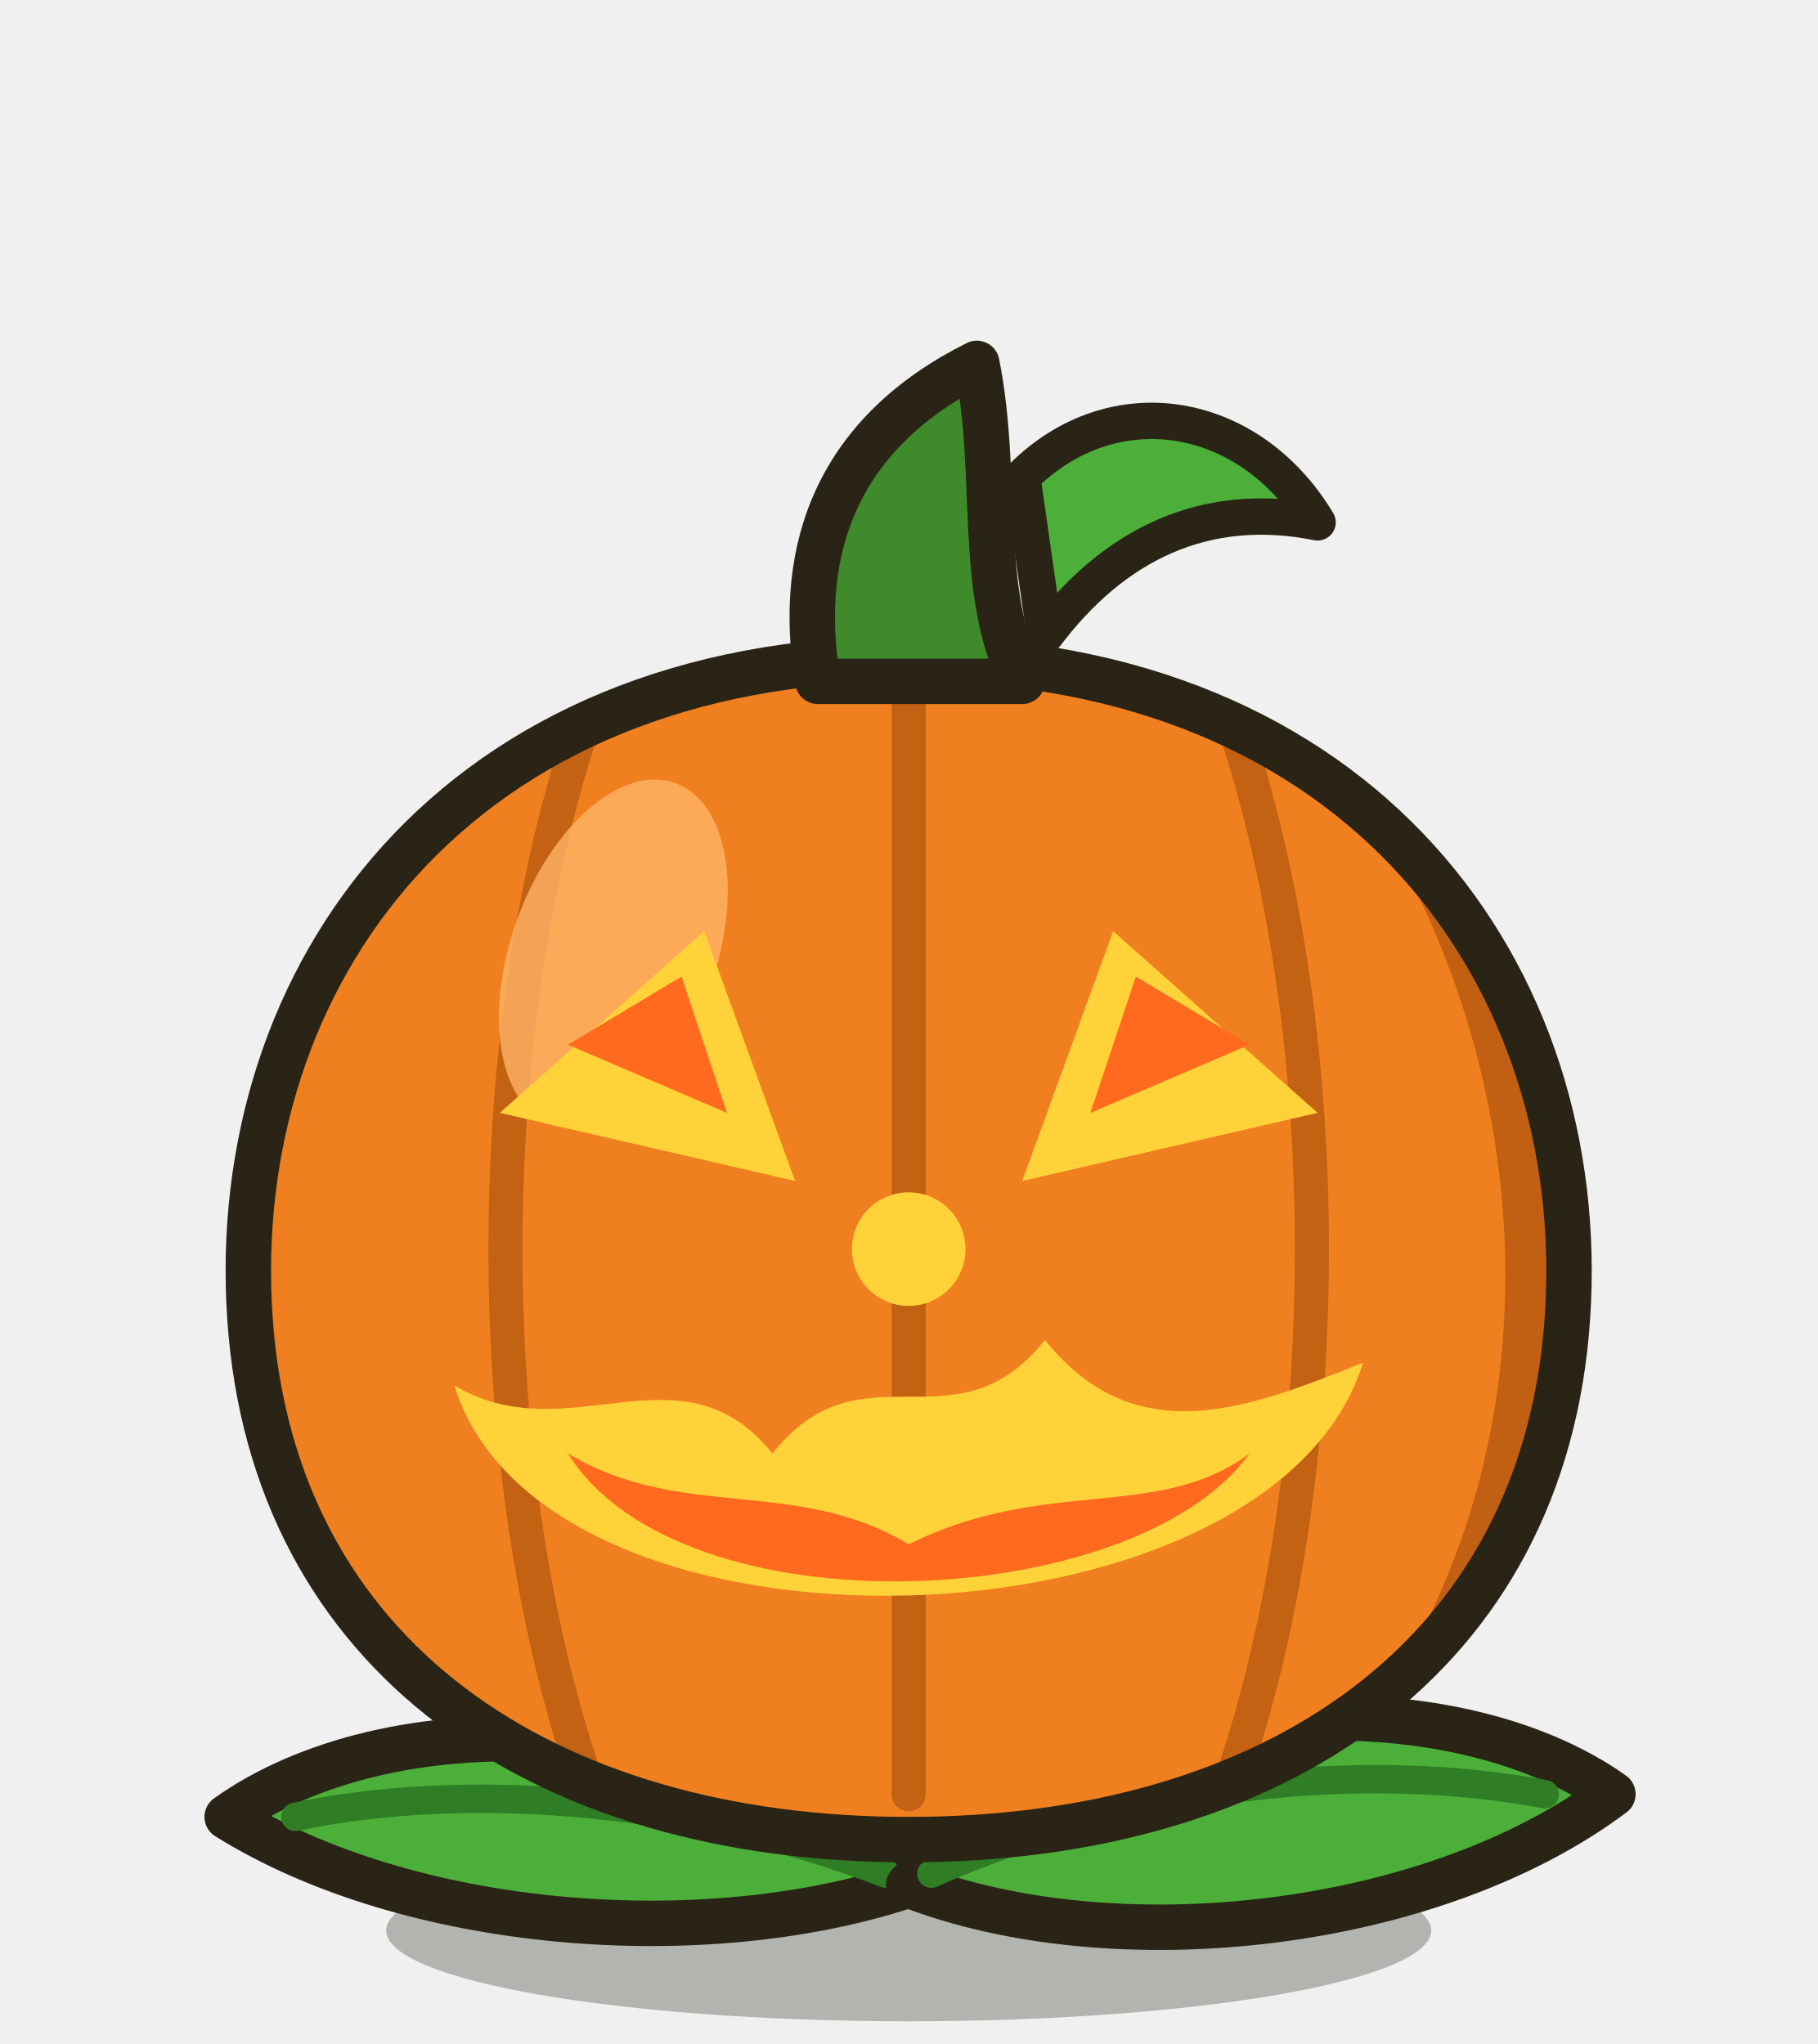
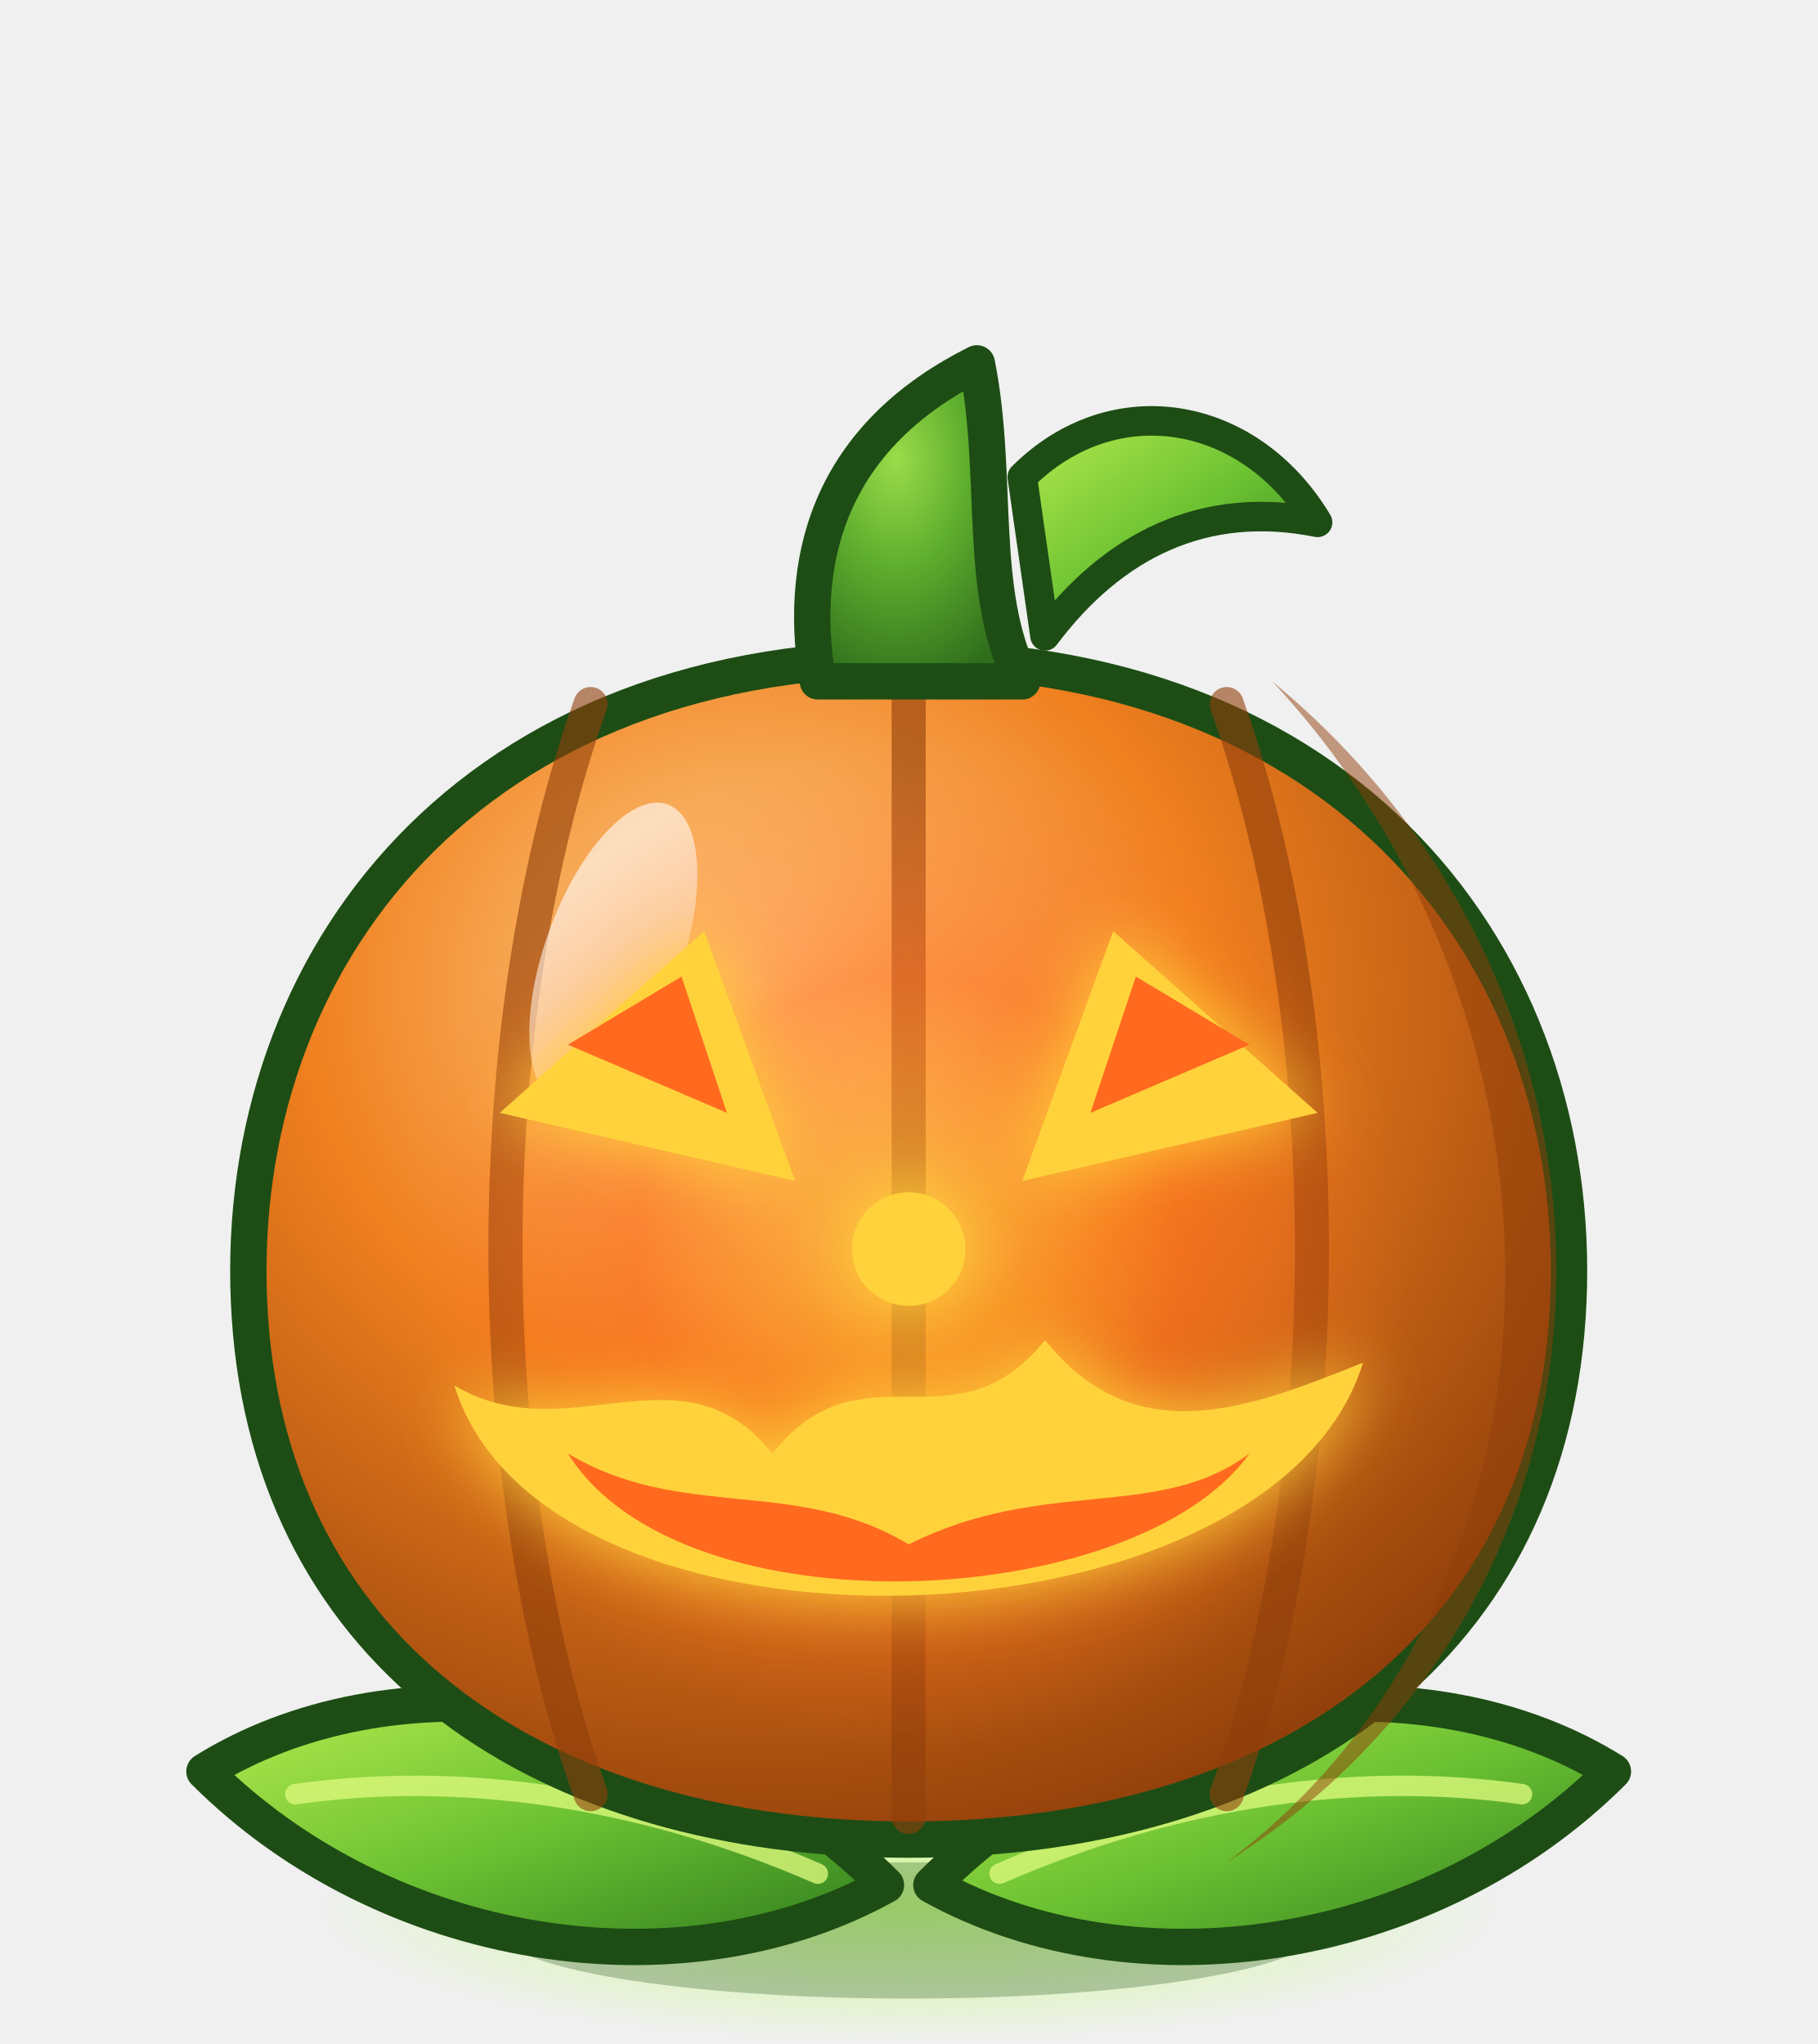
<svg xmlns="http://www.w3.org/2000/svg" viewBox="0 0 160 180" width="160" height="180">
  <defs>
-     <filter id="soft" x="-30%" y="-30%" width="160%" height="160%">
-       <feGaussianBlur stdDeviation="3.2" />
-     </filter>
-     <filter id="glow" x="-60%" y="-60%" width="220%" height="220%">
-       <feGaussianBlur stdDeviation="3.4" result="b" />
+     <radialGradient id="gChao" cx="50%" cy="50%" r="50%">
+       <stop offset="0" stop-color="#b8ff5a" stop-opacity="0.7" />
+       <stop offset="1" stop-color="#b8ff5a" stop-opacity="0" />
+     </radialGradient>
+     <filter id="glow" x="-50%" y="-50%" width="200%" height="200%">
+       <feGaussianBlur stdDeviation="3" result="b" />
      <feMerge>
-         <feMergeNode in="b" />
        <feMergeNode in="b" />
        <feMergeNode in="SourceGraphic" />
      </feMerge>
    </filter>
-     <clipPath id="cRim">
-       <polygon points="0,0 160,0 0,180" />
-     </clipPath>
+     <radialGradient id="gV" cx="38%" cy="28%" r="76%">
+       <stop offset="0" stop-color="#d4f55a" />
+       <stop offset="0.45" stop-color="#8fd63a" />
+       <stop offset="1" stop-color="#3f8f23" />
+     </radialGradient>
+     <radialGradient id="gE" cx="40%" cy="30%" r="75%">
+       <stop offset="0" stop-color="#9bdc4a" />
+       <stop offset="0.45" stop-color="#5fae2e" />
+       <stop offset="1" stop-color="#2f6e1c" />
+     </radialGradient>
+     <linearGradient id="gF" x1="0" y1="0" x2="1" y2="1">
+       <stop offset="0" stop-color="#b6ea4e" />
+       <stop offset="0.5" stop-color="#6cc232" />
+       <stop offset="1" stop-color="#2e7a1e" />
+     </linearGradient>
+     <linearGradient id="gC" x1="0" y1="0" x2="1" y2="1">
+       <stop offset="0" stop-color="#8fd63a" />
+       <stop offset="0.5" stop-color="#5fae2e" />
+       <stop offset="1" stop-color="#2f6e1c" />
+     </linearGradient>
+     <radialGradient id="gIris" cx="40%" cy="35%" r="70%">
+       <stop offset="0" stop-color="#5fd46a" />
+       <stop offset="0.45" stop-color="#1f8a3a" />
+       <stop offset="1" stop-color="#0d3f1c" />
+     </radialGradient>
+     <radialGradient id="gP" cx="38%" cy="28%" r="76%">
+       <stop offset="0" stop-color="#ffd08a" />
+       <stop offset="0.45" stop-color="#f0801f" />
+       <stop offset="1" stop-color="#8f3e0a" />
+     </radialGradient>
+     <radialGradient id="gL" cx="50%" cy="50%" r="50%">
+       <stop offset="0" stop-color="#ffd23a" />
+       <stop offset="0.55" stop-color="#ff6a1f" />
+       <stop offset="1" stop-color="#ff6a1f" stop-opacity="0" />
+     </radialGradient>
  </defs>
-   <ellipse cx="80" cy="170" rx="46" ry="8" fill="rgba(20,30,10,0.28)" />
-   <path d="M80,164 C70,140 50,128 36,130 C44,146 62,160 80,164 Z" fill="#2f7d24" stroke="#2a2416" stroke-width="4" stroke-linejoin="round" />
-   <path d="M80,166 C62,150 34,150 20,160 C36,170 62,172 80,166 Z" fill="#4caf3a" stroke="#2a2416" stroke-width="4" stroke-linejoin="round" />
-   <path d="M78,165 C60,158 40,157 26,160" fill="none" stroke="#2f7d24" stroke-width="2.5" stroke-linecap="round" />
-   <path d="M80,166 C98,148 128,148 142,158 C126,170 98,173 80,166 Z" fill="#4caf3a" stroke="#2a2416" stroke-width="4" stroke-linejoin="round" />
-   <path d="M82,165 C100,157 120,155 136,158" fill="none" stroke="#2f7d24" stroke-width="2.5" stroke-linecap="round" />
-   <clipPath id="cAbo">
-     <path d="M80,58 C120,58 140,86 138,116 C136,146 112,162 80,162 C48,162 24,146 22,116 C20,86 40,58 80,58 Z" />
-   </clipPath>
-   <path d="M80,58 C120,58 140,86 138,116 C136,146 112,162 80,162 C48,162 24,146 22,116 C20,86 40,58 80,58 Z" fill="#f0801f" />
-   <g clip-path="url(#cAbo)">
-     <path d="M112,60 C140,90 140,140 108,164 L150,164 L150,60 Z" fill="#b85a10" opacity="0.85" />
-     <path d="M52,62 C42,90 42,130 52,158" fill="none" stroke="#b85a10" stroke-width="3" stroke-linecap="round" opacity="0.8" />
-     <path d="M80,62 C80,90 80,130 80,158" fill="none" stroke="#b85a10" stroke-width="3" stroke-linecap="round" opacity="0.8" />
-     <path d="M108,62 C118,90 118,130 108,158" fill="none" stroke="#b85a10" stroke-width="3" stroke-linecap="round" opacity="0.8" />
-     <ellipse cx="54" cy="84" rx="9" ry="16" transform="rotate(20 54 84)" fill="#ffb366" opacity="0.8" />
-   </g>
-   <g clip-path="url(#cAbo)">
-     <g clip-path="url(#cRim)">
-       <path d="M80,58 C120,58 140,86 138,116 C136,146 112,162 80,162 C48,162 24,146 22,116 C20,86 40,58 80,58 Z" fill="none" stroke="none" stroke-width="8" opacity="0.9" />
-     </g>
-   </g>
-   <path d="M80,58 C120,58 140,86 138,116 C136,146 112,162 80,162 C48,162 24,146 22,116 C20,86 40,58 80,58 Z" fill="none" stroke="#2a2416" stroke-width="4" stroke-linejoin="round" />
-   <path d="M72,60 C70,48 74,38 86,32 C88,42 86,52 90,60 Z" fill="#3f8a2a" stroke="#2a2416" stroke-width="4.00" stroke-linejoin="round" />
-   <path d="M90,42 C98,34 110,36 116,46 C106,44 98,48 92,56 Z" fill="#4caf3a" stroke="#2a2416" stroke-width="3.20" stroke-linejoin="round" />
-   <path d="M44,98 L62,82 L70,104 Z M116,98 L98,82 L90,104 Z" fill="#ffd23a" />
+   <ellipse cx="80" cy="168" rx="52" ry="12" fill="url(#gChao)" />
+   <ellipse cx="80" cy="170" rx="36" ry="6" fill="#1d4d14" opacity="0.28" />
+   <path d="M78,166 C60,148 34,146 18,156 C34,172 60,176 78,166 Z" fill="url(#gF)" stroke="#1d4d14" stroke-width="3.2" stroke-linejoin="round" />
+   <path d="M72,165 C56,158 40,156 26,158" fill="none" stroke="#d9f77a" stroke-width="1.8" stroke-linecap="round" opacity="0.8" />
+   <path d="M82,166 C100,148 126,146 142,156 C126,172 100,176 82,166 Z" fill="url(#gF)" stroke="#1d4d14" stroke-width="3.2" stroke-linejoin="round" />
+   <path d="M88,165 C104,158 120,156 134,158" fill="none" stroke="#d9f77a" stroke-width="1.8" stroke-linecap="round" opacity="0.8" />
+   <path d="M80,160 C66,140 46,136 30,140 C44,156 64,164 80,160 Z" fill="url(#gE)" stroke="#1d4d14" stroke-width="3.2" stroke-linejoin="round" />
+   <path d="M74,158 C60,150 48,144 38,142" fill="none" stroke="#d9f77a" stroke-width="1.8" stroke-linecap="round" opacity="0.8" />
+   <path d="M80,58 C120,58 140,86 138,116 C136,146 112,162 80,162 C48,162 24,146 22,116 C20,86 40,58 80,58 Z" fill="url(#gP)" stroke="#1d4d14" stroke-width="3.2" stroke-linejoin="round" />
+   <path d="M52,62 C42,90 42,130 52,158 M80,60 C80,92 80,128 80,160 M108,62 C118,90 118,130 108,158" fill="none" stroke="#8f3e0a" stroke-width="3" stroke-linecap="round" opacity="0.6" />
+   <path d="M112,60 C140,90 140,140 108,164 C146,140 146,88 112,60 Z" fill="#8f3e0a" opacity="0.5" />
+   <ellipse cx="54" cy="84" rx="6" ry="14" transform="rotate(20 54 84)" fill="#ffffff" opacity="0.60" />
+   <path d="M72,60 C70,48 74,38 86,32 C88,42 86,52 90,60 Z" fill="url(#gE)" stroke="#1d4d14" stroke-width="3.2" stroke-linejoin="round" />
+   <path d="M90,42 C98,34 110,36 116,46 C106,44 98,48 92,56 Z" fill="url(#gF)" stroke="#1d4d14" stroke-width="2.6" stroke-linejoin="round" />
+   <circle cx="80" cy="110" r="44" fill="url(#gL)" opacity="0.5" />
+   <path d="M44,98 L62,82 L70,104 Z M116,98 L98,82 L90,104 Z" fill="#ffd23a" filter="url(#glow)" />
  <path d="M50,92 L60,86 L64,98 Z M110,92 L100,86 L96,98 Z" fill="#ff6a1f" />
-   <path d="M40,122 C50,128 60,118 68,128 C76,118 84,128 92,118 C100,128 110,124 120,120 C112,146 48,148 40,122 Z" fill="#ffd23a" />
+   <path d="M40,122 C50,128 60,118 68,128 C76,118 84,128 92,118 C100,128 110,124 120,120 C112,146 48,148 40,122 Z" fill="#ffd23a" filter="url(#glow)" />
  <path d="M50,128 C60,134 70,130 80,136 C92,130 102,134 110,128 C100,142 60,144 50,128 Z" fill="#ff6a1f" />
-   <circle cx="80" cy="110" r="5" fill="#ffd23a" />
+   <circle cx="80" cy="110" r="5" fill="#ffd23a" filter="url(#glow)" />
</svg>
